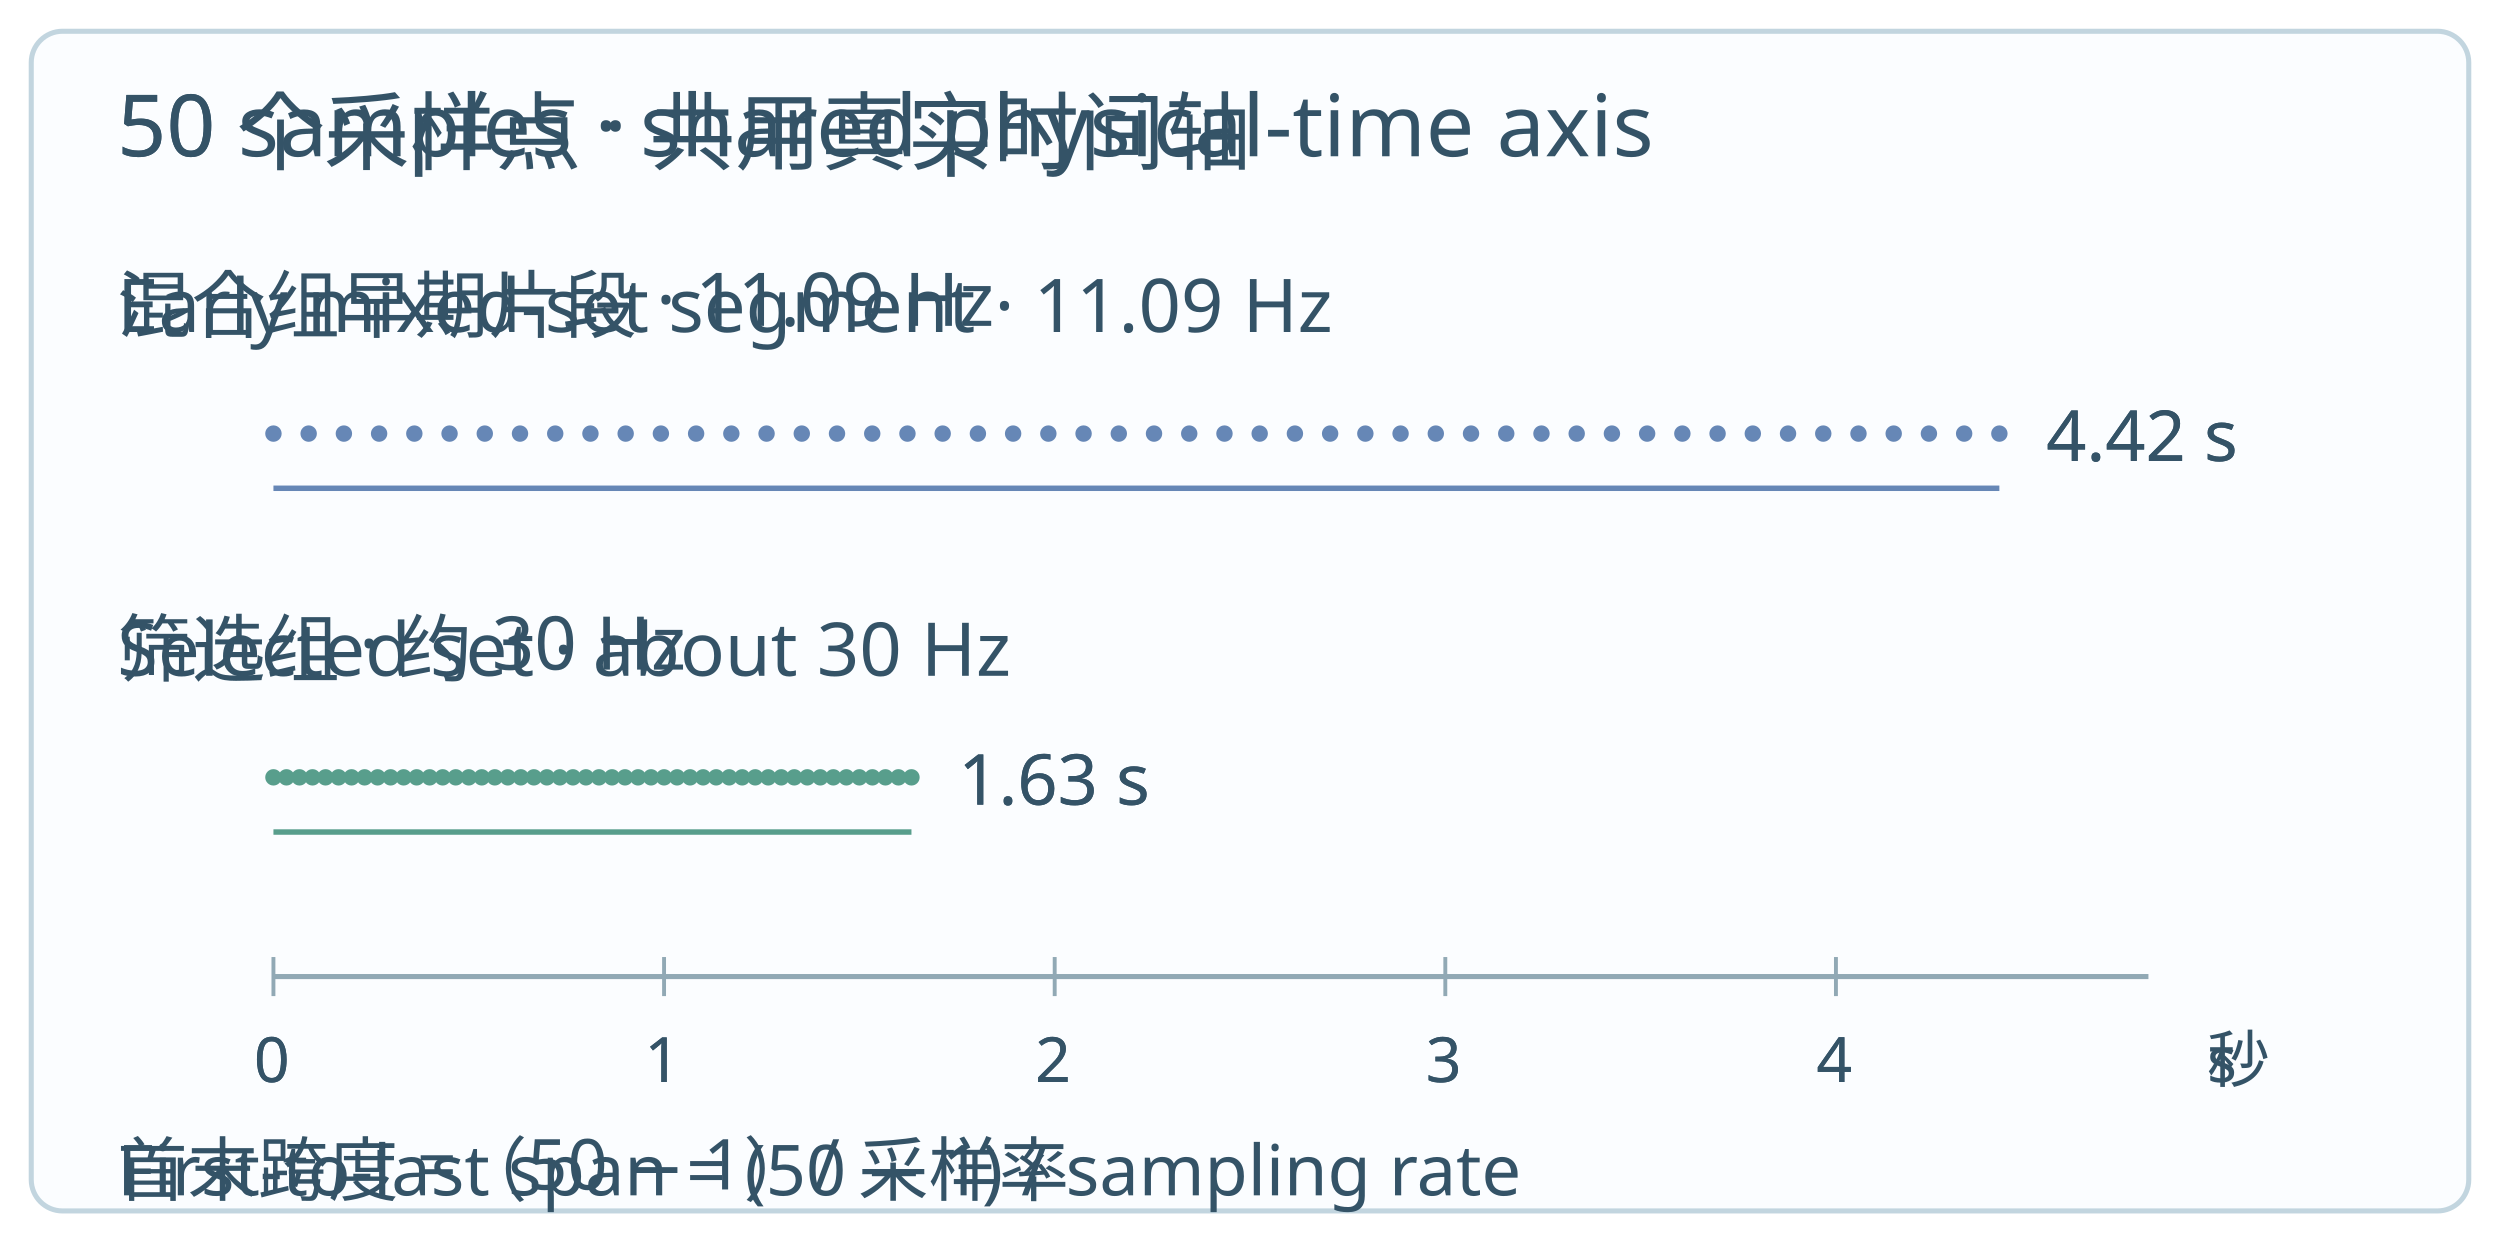
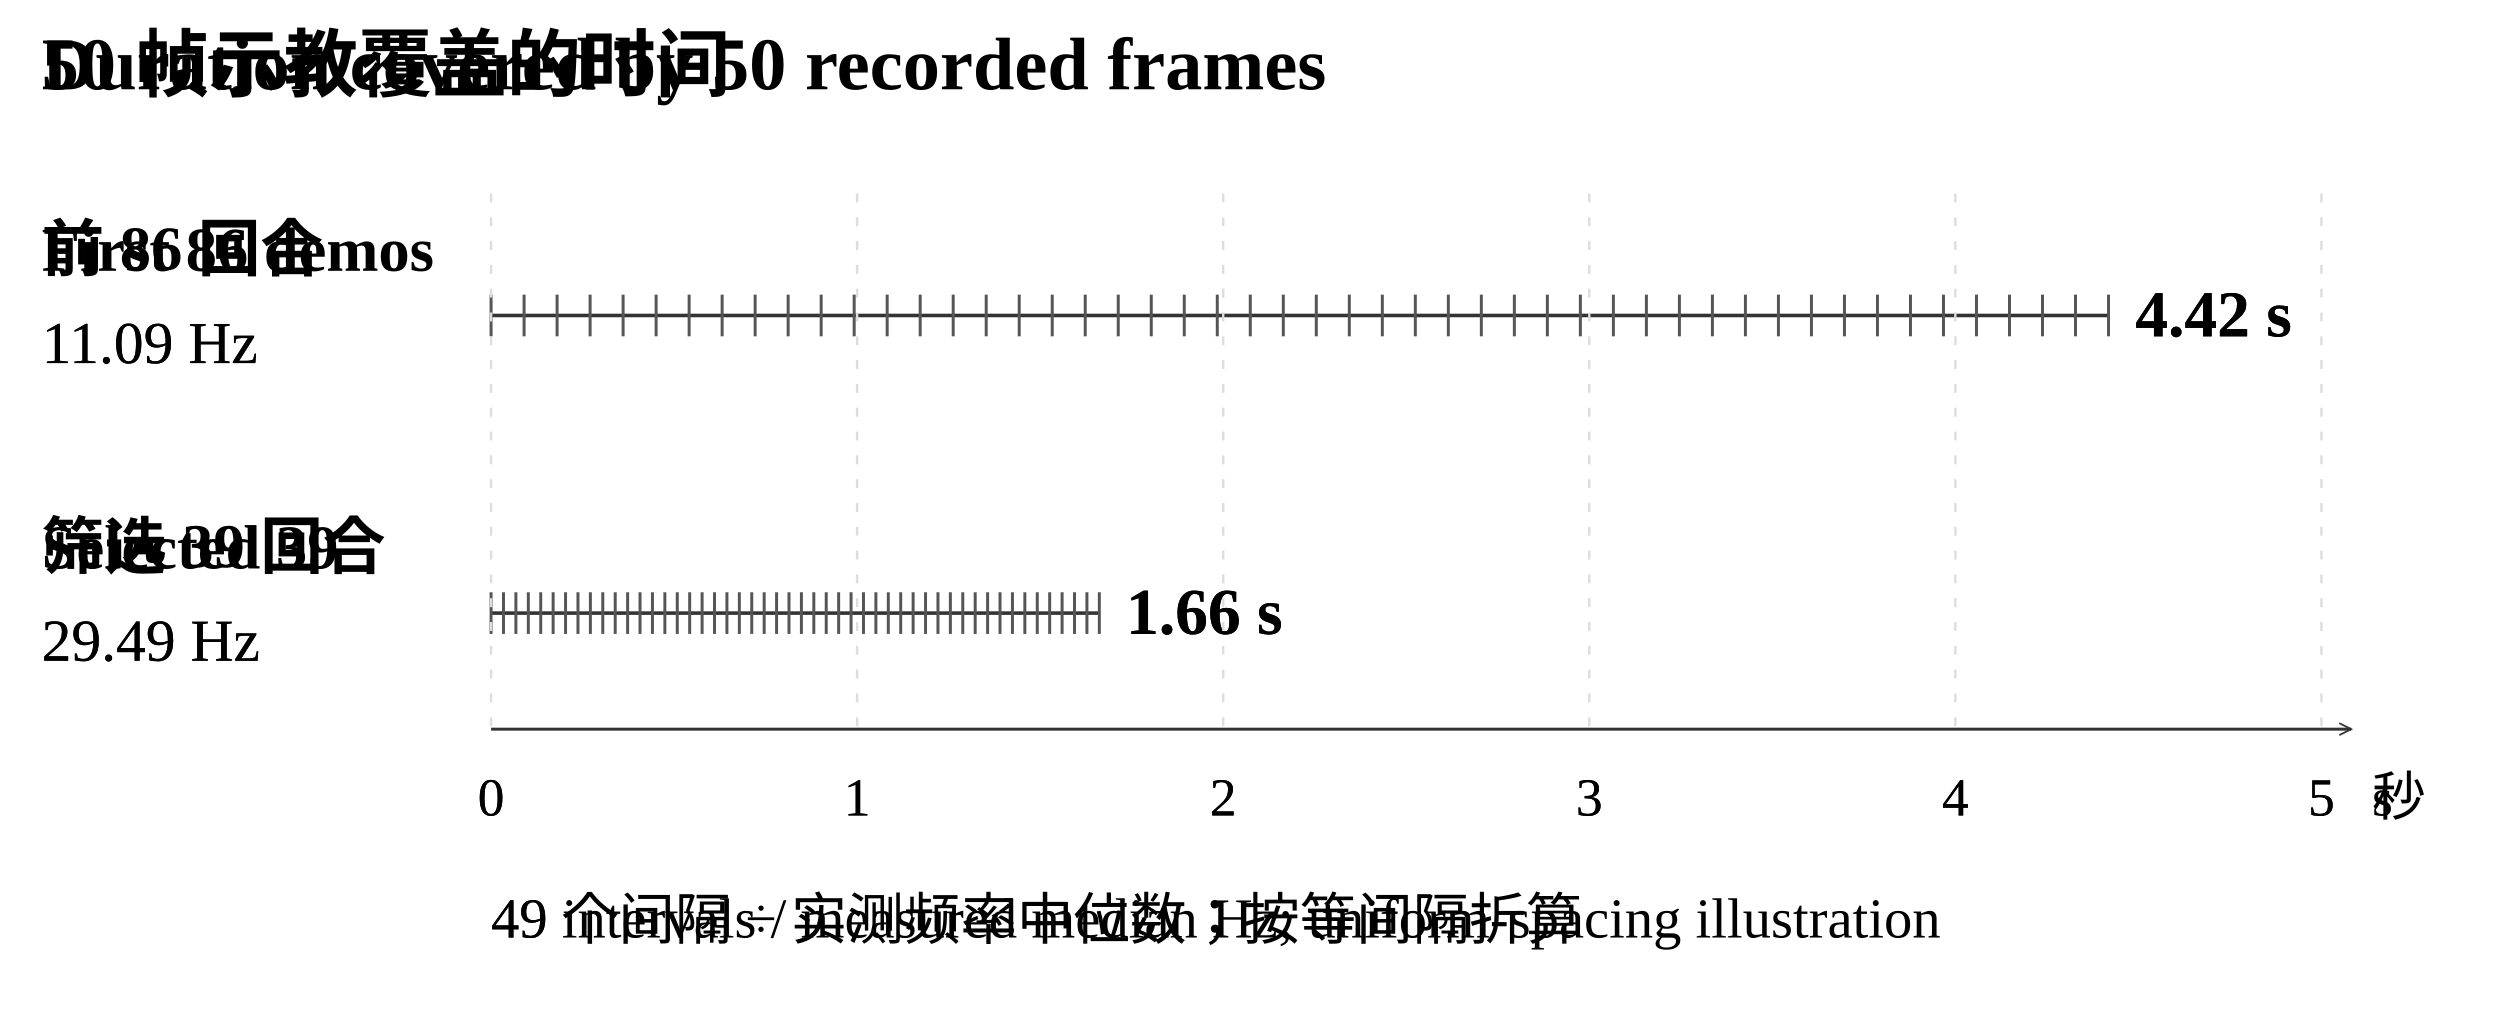
- <svg xmlns="http://www.w3.org/2000/svg" viewBox="0 0 640 320" role="img" aria-label="50 samples at two recording rates" class="work-diagram">
-   <rect x="8" y="8" width="624" height="302" rx="8" fill="#fbfdff" stroke="#c2d5df" stroke-width="1.3" />
-   <g lang="en">
-     <text x="30" y="40" fill="#345367" font-size="22" font-family="IBM Plex Sans,Noto Sans SC,sans-serif">50 samples · shared physical-time axis</text>
-   </g>
-   <g lang="zh-CN">
-     <text x="30" y="40" fill="#345367" font-size="22" font-family="IBM Plex Sans,Noto Sans SC,sans-serif">50 个采样点 · 共用真实时间轴</text>
-   </g>
-   <g lang="en">
-     <text x="30" y="85" fill="#345367" font-size="19" font-family="IBM Plex Sans,Noto Sans SC,sans-serif">Early mixed-set segment · 11.09 Hz</text>
-   </g>
-   <g lang="zh-CN">
-     <text x="30" y="85" fill="#345367" font-size="19" font-family="IBM Plex Sans,Noto Sans SC,sans-serif">混合组早期片段 · 11.09 Hz</text>
-   </g>
-   <g lang="en">
-     <text x="30" y="173" fill="#345367" font-size="19" font-family="IBM Plex Sans,Noto Sans SC,sans-serif">Selected set · about 30 Hz</text>
-   </g>
-   <g lang="zh-CN">
-     <text x="30" y="173" fill="#345367" font-size="19" font-family="IBM Plex Sans,Noto Sans SC,sans-serif">筛选组 · 约 30 Hz</text>
-   </g>
-   <circle cx="70.000" cy="111" r="2.1" fill="#6687b6" />
-   <circle cx="79.017" cy="111" r="2.1" fill="#6687b6" />
-   <circle cx="88.034" cy="111" r="2.1" fill="#6687b6" />
-   <circle cx="97.051" cy="111" r="2.1" fill="#6687b6" />
-   <circle cx="106.069" cy="111" r="2.1" fill="#6687b6" />
-   <circle cx="115.086" cy="111" r="2.1" fill="#6687b6" />
-   <circle cx="124.103" cy="111" r="2.1" fill="#6687b6" />
-   <circle cx="133.120" cy="111" r="2.1" fill="#6687b6" />
-   <circle cx="142.137" cy="111" r="2.1" fill="#6687b6" />
-   <circle cx="151.154" cy="111" r="2.1" fill="#6687b6" />
-   <circle cx="160.171" cy="111" r="2.1" fill="#6687b6" />
-   <circle cx="169.188" cy="111" r="2.1" fill="#6687b6" />
-   <circle cx="178.206" cy="111" r="2.1" fill="#6687b6" />
-   <circle cx="187.223" cy="111" r="2.1" fill="#6687b6" />
-   <circle cx="196.240" cy="111" r="2.1" fill="#6687b6" />
-   <circle cx="205.257" cy="111" r="2.1" fill="#6687b6" />
-   <circle cx="214.274" cy="111" r="2.1" fill="#6687b6" />
-   <circle cx="223.291" cy="111" r="2.1" fill="#6687b6" />
-   <circle cx="232.308" cy="111" r="2.1" fill="#6687b6" />
-   <circle cx="241.326" cy="111" r="2.1" fill="#6687b6" />
-   <circle cx="250.343" cy="111" r="2.1" fill="#6687b6" />
-   <circle cx="259.360" cy="111" r="2.1" fill="#6687b6" />
-   <circle cx="268.377" cy="111" r="2.1" fill="#6687b6" />
-   <circle cx="277.394" cy="111" r="2.1" fill="#6687b6" />
-   <circle cx="286.411" cy="111" r="2.1" fill="#6687b6" />
-   <circle cx="295.428" cy="111" r="2.1" fill="#6687b6" />
-   <circle cx="304.445" cy="111" r="2.1" fill="#6687b6" />
-   <circle cx="313.463" cy="111" r="2.1" fill="#6687b6" />
-   <circle cx="322.480" cy="111" r="2.1" fill="#6687b6" />
-   <circle cx="331.497" cy="111" r="2.1" fill="#6687b6" />
-   <circle cx="340.514" cy="111" r="2.1" fill="#6687b6" />
-   <circle cx="349.531" cy="111" r="2.1" fill="#6687b6" />
-   <circle cx="358.548" cy="111" r="2.1" fill="#6687b6" />
-   <circle cx="367.565" cy="111" r="2.1" fill="#6687b6" />
-   <circle cx="376.583" cy="111" r="2.1" fill="#6687b6" />
-   <circle cx="385.600" cy="111" r="2.1" fill="#6687b6" />
-   <circle cx="394.617" cy="111" r="2.1" fill="#6687b6" />
-   <circle cx="403.634" cy="111" r="2.1" fill="#6687b6" />
-   <circle cx="412.651" cy="111" r="2.1" fill="#6687b6" />
-   <circle cx="421.668" cy="111" r="2.1" fill="#6687b6" />
-   <circle cx="430.685" cy="111" r="2.1" fill="#6687b6" />
-   <circle cx="439.702" cy="111" r="2.1" fill="#6687b6" />
-   <circle cx="448.720" cy="111" r="2.1" fill="#6687b6" />
-   <circle cx="457.737" cy="111" r="2.1" fill="#6687b6" />
-   <circle cx="466.754" cy="111" r="2.1" fill="#6687b6" />
-   <circle cx="475.771" cy="111" r="2.1" fill="#6687b6" />
-   <circle cx="484.788" cy="111" r="2.1" fill="#6687b6" />
-   <circle cx="493.805" cy="111" r="2.1" fill="#6687b6" />
-   <circle cx="502.822" cy="111" r="2.1" fill="#6687b6" />
-   <circle cx="511.839" cy="111" r="2.1" fill="#6687b6" />
-   <path d="M70 125 H511.839" stroke="#6687b6" stroke-width="1.4" />
-   <g lang="en">
-     <text x="523.839" y="118" fill="#345367" font-size="18" font-family="IBM Plex Sans,Noto Sans SC,sans-serif">4.42 s</text>
-   </g>
-   <g lang="zh-CN">
-     <text x="523.839" y="118" fill="#345367" font-size="18" font-family="IBM Plex Sans,Noto Sans SC,sans-serif">4.42 s</text>
-   </g>
-   <circle cx="70.000" cy="199" r="2.1" fill="#589e8c" />
-   <circle cx="73.333" cy="199" r="2.1" fill="#589e8c" />
-   <circle cx="76.667" cy="199" r="2.1" fill="#589e8c" />
-   <circle cx="80.000" cy="199" r="2.1" fill="#589e8c" />
-   <circle cx="83.333" cy="199" r="2.1" fill="#589e8c" />
-   <circle cx="86.667" cy="199" r="2.1" fill="#589e8c" />
-   <circle cx="90.000" cy="199" r="2.1" fill="#589e8c" />
-   <circle cx="93.333" cy="199" r="2.1" fill="#589e8c" />
-   <circle cx="96.667" cy="199" r="2.1" fill="#589e8c" />
-   <circle cx="100.000" cy="199" r="2.1" fill="#589e8c" />
-   <circle cx="103.333" cy="199" r="2.1" fill="#589e8c" />
-   <circle cx="106.667" cy="199" r="2.1" fill="#589e8c" />
-   <circle cx="110.000" cy="199" r="2.1" fill="#589e8c" />
-   <circle cx="113.333" cy="199" r="2.1" fill="#589e8c" />
-   <circle cx="116.667" cy="199" r="2.1" fill="#589e8c" />
-   <circle cx="120.000" cy="199" r="2.1" fill="#589e8c" />
-   <circle cx="123.333" cy="199" r="2.1" fill="#589e8c" />
-   <circle cx="126.667" cy="199" r="2.1" fill="#589e8c" />
-   <circle cx="130.000" cy="199" r="2.1" fill="#589e8c" />
-   <circle cx="133.333" cy="199" r="2.1" fill="#589e8c" />
-   <circle cx="136.667" cy="199" r="2.1" fill="#589e8c" />
-   <circle cx="140.000" cy="199" r="2.1" fill="#589e8c" />
-   <circle cx="143.333" cy="199" r="2.1" fill="#589e8c" />
-   <circle cx="146.667" cy="199" r="2.1" fill="#589e8c" />
-   <circle cx="150.000" cy="199" r="2.1" fill="#589e8c" />
-   <circle cx="153.333" cy="199" r="2.1" fill="#589e8c" />
-   <circle cx="156.667" cy="199" r="2.1" fill="#589e8c" />
-   <circle cx="160.000" cy="199" r="2.1" fill="#589e8c" />
-   <circle cx="163.333" cy="199" r="2.1" fill="#589e8c" />
-   <circle cx="166.667" cy="199" r="2.1" fill="#589e8c" />
-   <circle cx="170.000" cy="199" r="2.1" fill="#589e8c" />
-   <circle cx="173.333" cy="199" r="2.1" fill="#589e8c" />
-   <circle cx="176.667" cy="199" r="2.1" fill="#589e8c" />
-   <circle cx="180.000" cy="199" r="2.1" fill="#589e8c" />
-   <circle cx="183.333" cy="199" r="2.1" fill="#589e8c" />
-   <circle cx="186.667" cy="199" r="2.1" fill="#589e8c" />
-   <circle cx="190.000" cy="199" r="2.1" fill="#589e8c" />
-   <circle cx="193.333" cy="199" r="2.1" fill="#589e8c" />
-   <circle cx="196.667" cy="199" r="2.1" fill="#589e8c" />
-   <circle cx="200.000" cy="199" r="2.1" fill="#589e8c" />
-   <circle cx="203.333" cy="199" r="2.1" fill="#589e8c" />
-   <circle cx="206.667" cy="199" r="2.1" fill="#589e8c" />
-   <circle cx="210.000" cy="199" r="2.1" fill="#589e8c" />
-   <circle cx="213.333" cy="199" r="2.1" fill="#589e8c" />
-   <circle cx="216.667" cy="199" r="2.1" fill="#589e8c" />
-   <circle cx="220.000" cy="199" r="2.1" fill="#589e8c" />
-   <circle cx="223.333" cy="199" r="2.1" fill="#589e8c" />
-   <circle cx="226.667" cy="199" r="2.1" fill="#589e8c" />
-   <circle cx="230.000" cy="199" r="2.1" fill="#589e8c" />
-   <circle cx="233.333" cy="199" r="2.1" fill="#589e8c" />
-   <path d="M70 213 H233.333" stroke="#589e8c" stroke-width="1.4" />
-   <g lang="en">
-     <text x="245.333" y="206" fill="#345367" font-size="18" font-family="IBM Plex Sans,Noto Sans SC,sans-serif">1.63 s</text>
-   </g>
-   <g lang="zh-CN">
-     <text x="245.333" y="206" fill="#345367" font-size="18" font-family="IBM Plex Sans,Noto Sans SC,sans-serif">1.63 s</text>
-   </g>
-   <path d="M70 250H550" stroke="#91a9b5" stroke-width="1.3" />
-   <path d="M70 245V255" stroke="#91a9b5" />
-   <g lang="en">
-     <text x="65" y="277" fill="#345367" font-size="16" font-family="IBM Plex Sans,Noto Sans SC,sans-serif">0</text>
-   </g>
-   <g lang="zh-CN">
-     <text x="65" y="277" fill="#345367" font-size="16" font-family="IBM Plex Sans,Noto Sans SC,sans-serif">0</text>
-   </g>
-   <path d="M170 245V255" stroke="#91a9b5" />
-   <g lang="en">
-     <text x="165" y="277" fill="#345367" font-size="16" font-family="IBM Plex Sans,Noto Sans SC,sans-serif">1</text>
-   </g>
-   <g lang="zh-CN">
-     <text x="165" y="277" fill="#345367" font-size="16" font-family="IBM Plex Sans,Noto Sans SC,sans-serif">1</text>
-   </g>
-   <path d="M270 245V255" stroke="#91a9b5" />
-   <g lang="en">
-     <text x="265" y="277" fill="#345367" font-size="16" font-family="IBM Plex Sans,Noto Sans SC,sans-serif">2</text>
-   </g>
-   <g lang="zh-CN">
-     <text x="265" y="277" fill="#345367" font-size="16" font-family="IBM Plex Sans,Noto Sans SC,sans-serif">2</text>
-   </g>
-   <path d="M370 245V255" stroke="#91a9b5" />
-   <g lang="en">
-     <text x="365" y="277" fill="#345367" font-size="16" font-family="IBM Plex Sans,Noto Sans SC,sans-serif">3</text>
-   </g>
-   <g lang="zh-CN">
-     <text x="365" y="277" fill="#345367" font-size="16" font-family="IBM Plex Sans,Noto Sans SC,sans-serif">3</text>
-   </g>
-   <path d="M470 245V255" stroke="#91a9b5" />
-   <g lang="en">
-     <text x="465" y="277" fill="#345367" font-size="16" font-family="IBM Plex Sans,Noto Sans SC,sans-serif">4</text>
-   </g>
-   <g lang="zh-CN">
-     <text x="465" y="277" fill="#345367" font-size="16" font-family="IBM Plex Sans,Noto Sans SC,sans-serif">4</text>
-   </g>
-   <g lang="en">
-     <text x="565" y="277" fill="#345367" font-size="16" font-family="IBM Plex Sans,Noto Sans SC,sans-serif">s</text>
-   </g>
-   <g lang="zh-CN">
-     <text x="565" y="277" fill="#345367" font-size="16" font-family="IBM Plex Sans,Noto Sans SC,sans-serif">秒</text>
-   </g>
-   <g lang="en">
-     <text x="30" y="306" fill="#345367" font-size="18" font-family="IBM Plex Sans,Noto Sans SC,sans-serif">First-to-last span = (50 − 1) / sampling rate</text>
-   </g>
-   <g lang="zh-CN">
-     <text x="30" y="306" fill="#345367" font-size="18" font-family="IBM Plex Sans,Noto Sans SC,sans-serif">首末跨度 =（50 − 1）/ 采样率</text>
+ <svg xmlns="http://www.w3.org/2000/svg" viewBox="0 0 840 340" role="img" aria-label="Fifty frames span 4.42 seconds at 11.09 Hz and 1.66 seconds at 29.49 Hz" class="work-diagram work-mono-diagram">
+   <defs>
+     <marker id="work-sampling-arrow" viewBox="0 0 10 10" refX="9" refY="5" markerWidth="5" markerHeight="5" orient="auto">
+       <path d="M1 1L9 5L1 9" fill="none" stroke="#333" stroke-width="1.2" />
+     </marker>
+   </defs>
+   <g lang="en">
+     <text x="14" y="30" font-size="25" font-weight="600" text-anchor="start">Duration covered by 50 recorded frames</text>
+   </g>
+   <g lang="zh-CN">
+     <text x="14" y="30" font-size="25" font-weight="600" text-anchor="start">50 帧示教覆盖的时间</text>
+   </g>
+   <g lang="en">
+     <text x="14" y="91" font-size="21" font-weight="600" text-anchor="start">First 86 demos</text>
+   </g>
+   <g lang="zh-CN">
+     <text x="14" y="91" font-size="21" font-weight="600" text-anchor="start">前 86 回合</text>
+   </g>
+   <g lang="en">
+     <text x="14" y="122" font-size="20" font-weight="400" text-anchor="start">11.09 Hz</text>
+   </g>
+   <g lang="zh-CN">
+     <text x="14" y="122" font-size="20" font-weight="400" text-anchor="start">11.09 Hz</text>
+   </g>
+   <path d="M165 106H708.463" stroke="#333" stroke-width="1.2" />
+   <path d="M165.000 99v14" stroke="#555" stroke-width="1" />
+   <path d="M176.091 99v14" stroke="#555" stroke-width="1" />
+   <path d="M187.182 99v14" stroke="#555" stroke-width="1" />
+   <path d="M198.273 99v14" stroke="#555" stroke-width="1" />
+   <path d="M209.364 99v14" stroke="#555" stroke-width="1" />
+   <path d="M220.455 99v14" stroke="#555" stroke-width="1" />
+   <path d="M231.546 99v14" stroke="#555" stroke-width="1" />
+   <path d="M242.638 99v14" stroke="#555" stroke-width="1" />
+   <path d="M253.729 99v14" stroke="#555" stroke-width="1" />
+   <path d="M264.820 99v14" stroke="#555" stroke-width="1" />
+   <path d="M275.911 99v14" stroke="#555" stroke-width="1" />
+   <path d="M287.002 99v14" stroke="#555" stroke-width="1" />
+   <path d="M298.093 99v14" stroke="#555" stroke-width="1" />
+   <path d="M309.184 99v14" stroke="#555" stroke-width="1" />
+   <path d="M320.275 99v14" stroke="#555" stroke-width="1" />
+   <path d="M331.366 99v14" stroke="#555" stroke-width="1" />
+   <path d="M342.457 99v14" stroke="#555" stroke-width="1" />
+   <path d="M353.548 99v14" stroke="#555" stroke-width="1" />
+   <path d="M364.639 99v14" stroke="#555" stroke-width="1" />
+   <path d="M375.730 99v14" stroke="#555" stroke-width="1" />
+   <path d="M386.821 99v14" stroke="#555" stroke-width="1" />
+   <path d="M397.913 99v14" stroke="#555" stroke-width="1" />
+   <path d="M409.004 99v14" stroke="#555" stroke-width="1" />
+   <path d="M420.095 99v14" stroke="#555" stroke-width="1" />
+   <path d="M431.186 99v14" stroke="#555" stroke-width="1" />
+   <path d="M442.277 99v14" stroke="#555" stroke-width="1" />
+   <path d="M453.368 99v14" stroke="#555" stroke-width="1" />
+   <path d="M464.459 99v14" stroke="#555" stroke-width="1" />
+   <path d="M475.550 99v14" stroke="#555" stroke-width="1" />
+   <path d="M486.641 99v14" stroke="#555" stroke-width="1" />
+   <path d="M497.732 99v14" stroke="#555" stroke-width="1" />
+   <path d="M508.823 99v14" stroke="#555" stroke-width="1" />
+   <path d="M519.914 99v14" stroke="#555" stroke-width="1" />
+   <path d="M531.005 99v14" stroke="#555" stroke-width="1" />
+   <path d="M542.096 99v14" stroke="#555" stroke-width="1" />
+   <path d="M553.188 99v14" stroke="#555" stroke-width="1" />
+   <path d="M564.279 99v14" stroke="#555" stroke-width="1" />
+   <path d="M575.370 99v14" stroke="#555" stroke-width="1" />
+   <path d="M586.461 99v14" stroke="#555" stroke-width="1" />
+   <path d="M597.552 99v14" stroke="#555" stroke-width="1" />
+   <path d="M608.643 99v14" stroke="#555" stroke-width="1" />
+   <path d="M619.734 99v14" stroke="#555" stroke-width="1" />
+   <path d="M630.825 99v14" stroke="#555" stroke-width="1" />
+   <path d="M641.916 99v14" stroke="#555" stroke-width="1" />
+   <path d="M653.007 99v14" stroke="#555" stroke-width="1" />
+   <path d="M664.098 99v14" stroke="#555" stroke-width="1" />
+   <path d="M675.189 99v14" stroke="#555" stroke-width="1" />
+   <path d="M686.280 99v14" stroke="#555" stroke-width="1" />
+   <path d="M697.372 99v14" stroke="#555" stroke-width="1" />
+   <path d="M708.463 99v14" stroke="#555" stroke-width="1" />
+   <g lang="en">
+     <text x="717.463" y="113" font-size="22" font-weight="600" text-anchor="start">4.42 s</text>
+   </g>
+   <g lang="zh-CN">
+     <text x="717.463" y="113" font-size="22" font-weight="600" text-anchor="start">4.42 s</text>
+   </g>
+   <g lang="en">
+     <text x="14" y="191" font-size="21" font-weight="600" text-anchor="start">Selected 39</text>
+   </g>
+   <g lang="zh-CN">
+     <text x="14" y="191" font-size="21" font-weight="600" text-anchor="start">筛选 39 回合</text>
+   </g>
+   <g lang="en">
+     <text x="14" y="222" font-size="20" font-weight="400" text-anchor="start">29.49 Hz</text>
+   </g>
+   <g lang="zh-CN">
+     <text x="14" y="222" font-size="20" font-weight="400" text-anchor="start">29.49 Hz</text>
+   </g>
+   <path d="M165 206H369.374" stroke="#333" stroke-width="1.2" />
+   <path d="M165.000 199v14" stroke="#555" stroke-width="1" />
+   <path d="M169.171 199v14" stroke="#555" stroke-width="1" />
+   <path d="M173.342 199v14" stroke="#555" stroke-width="1" />
+   <path d="M177.513 199v14" stroke="#555" stroke-width="1" />
+   <path d="M181.684 199v14" stroke="#555" stroke-width="1" />
+   <path d="M185.855 199v14" stroke="#555" stroke-width="1" />
+   <path d="M190.025 199v14" stroke="#555" stroke-width="1" />
+   <path d="M194.196 199v14" stroke="#555" stroke-width="1" />
+   <path d="M198.367 199v14" stroke="#555" stroke-width="1" />
+   <path d="M202.538 199v14" stroke="#555" stroke-width="1" />
+   <path d="M206.709 199v14" stroke="#555" stroke-width="1" />
+   <path d="M210.880 199v14" stroke="#555" stroke-width="1" />
+   <path d="M215.051 199v14" stroke="#555" stroke-width="1" />
+   <path d="M219.222 199v14" stroke="#555" stroke-width="1" />
+   <path d="M223.393 199v14" stroke="#555" stroke-width="1" />
+   <path d="M227.564 199v14" stroke="#555" stroke-width="1" />
+   <path d="M231.734 199v14" stroke="#555" stroke-width="1" />
+   <path d="M235.905 199v14" stroke="#555" stroke-width="1" />
+   <path d="M240.076 199v14" stroke="#555" stroke-width="1" />
+   <path d="M244.247 199v14" stroke="#555" stroke-width="1" />
+   <path d="M248.418 199v14" stroke="#555" stroke-width="1" />
+   <path d="M252.589 199v14" stroke="#555" stroke-width="1" />
+   <path d="M256.760 199v14" stroke="#555" stroke-width="1" />
+   <path d="M260.931 199v14" stroke="#555" stroke-width="1" />
+   <path d="M265.102 199v14" stroke="#555" stroke-width="1" />
+   <path d="M269.273 199v14" stroke="#555" stroke-width="1" />
+   <path d="M273.444 199v14" stroke="#555" stroke-width="1" />
+   <path d="M277.614 199v14" stroke="#555" stroke-width="1" />
+   <path d="M281.785 199v14" stroke="#555" stroke-width="1" />
+   <path d="M285.956 199v14" stroke="#555" stroke-width="1" />
+   <path d="M290.127 199v14" stroke="#555" stroke-width="1" />
+   <path d="M294.298 199v14" stroke="#555" stroke-width="1" />
+   <path d="M298.469 199v14" stroke="#555" stroke-width="1" />
+   <path d="M302.640 199v14" stroke="#555" stroke-width="1" />
+   <path d="M306.811 199v14" stroke="#555" stroke-width="1" />
+   <path d="M310.982 199v14" stroke="#555" stroke-width="1" />
+   <path d="M315.153 199v14" stroke="#555" stroke-width="1" />
+   <path d="M319.323 199v14" stroke="#555" stroke-width="1" />
+   <path d="M323.494 199v14" stroke="#555" stroke-width="1" />
+   <path d="M327.665 199v14" stroke="#555" stroke-width="1" />
+   <path d="M331.836 199v14" stroke="#555" stroke-width="1" />
+   <path d="M336.007 199v14" stroke="#555" stroke-width="1" />
+   <path d="M340.178 199v14" stroke="#555" stroke-width="1" />
+   <path d="M344.349 199v14" stroke="#555" stroke-width="1" />
+   <path d="M348.520 199v14" stroke="#555" stroke-width="1" />
+   <path d="M352.691 199v14" stroke="#555" stroke-width="1" />
+   <path d="M356.862 199v14" stroke="#555" stroke-width="1" />
+   <path d="M361.033 199v14" stroke="#555" stroke-width="1" />
+   <path d="M365.203 199v14" stroke="#555" stroke-width="1" />
+   <path d="M369.374 199v14" stroke="#555" stroke-width="1" />
+   <g lang="en">
+     <text x="378.374" y="213" font-size="22" font-weight="600" text-anchor="start">1.66 s</text>
+   </g>
+   <g lang="zh-CN">
+     <text x="378.374" y="213" font-size="22" font-weight="600" text-anchor="start">1.66 s</text>
+   </g>
+   <path d="M165 65V245" stroke="#ddd" stroke-width="0.8" stroke-dasharray="3 5" />
+   <g lang="en">
+     <text x="165" y="274" font-size="18" font-weight="400" text-anchor="middle">0</text>
+   </g>
+   <g lang="zh-CN">
+     <text x="165" y="274" font-size="18" font-weight="400" text-anchor="middle">0</text>
+   </g>
+   <path d="M288 65V245" stroke="#ddd" stroke-width="0.8" stroke-dasharray="3 5" />
+   <g lang="en">
+     <text x="288" y="274" font-size="18" font-weight="400" text-anchor="middle">1</text>
+   </g>
+   <g lang="zh-CN">
+     <text x="288" y="274" font-size="18" font-weight="400" text-anchor="middle">1</text>
+   </g>
+   <path d="M411 65V245" stroke="#ddd" stroke-width="0.8" stroke-dasharray="3 5" />
+   <g lang="en">
+     <text x="411" y="274" font-size="18" font-weight="400" text-anchor="middle">2</text>
+   </g>
+   <g lang="zh-CN">
+     <text x="411" y="274" font-size="18" font-weight="400" text-anchor="middle">2</text>
+   </g>
+   <path d="M534 65V245" stroke="#ddd" stroke-width="0.8" stroke-dasharray="3 5" />
+   <g lang="en">
+     <text x="534" y="274" font-size="18" font-weight="400" text-anchor="middle">3</text>
+   </g>
+   <g lang="zh-CN">
+     <text x="534" y="274" font-size="18" font-weight="400" text-anchor="middle">3</text>
+   </g>
+   <path d="M657 65V245" stroke="#ddd" stroke-width="0.8" stroke-dasharray="3 5" />
+   <g lang="en">
+     <text x="657" y="274" font-size="18" font-weight="400" text-anchor="middle">4</text>
+   </g>
+   <g lang="zh-CN">
+     <text x="657" y="274" font-size="18" font-weight="400" text-anchor="middle">4</text>
+   </g>
+   <path d="M780 65V245" stroke="#ddd" stroke-width="0.8" stroke-dasharray="3 5" />
+   <g lang="en">
+     <text x="780" y="274" font-size="18" font-weight="400" text-anchor="middle">5</text>
+   </g>
+   <g lang="zh-CN">
+     <text x="780" y="274" font-size="18" font-weight="400" text-anchor="middle">5</text>
+   </g>
+   <path d="M165 245H790" stroke="#333" stroke-width="1" marker-end="url(#work-sampling-arrow)" />
+   <g lang="en">
+     <text x="797" y="274" font-size="18" font-weight="400" text-anchor="start">s</text>
+   </g>
+   <g lang="zh-CN">
+     <text x="797" y="274" font-size="18" font-weight="400" text-anchor="start">秒</text>
+   </g>
+   <g lang="en">
+     <text x="165" y="315" font-size="19" font-weight="400" text-anchor="start">49 intervals / measured median Hz; uniform-spacing illustration</text>
+   </g>
+   <g lang="zh-CN">
+     <text x="165" y="315" font-size="19" font-weight="400" text-anchor="start">49 个间隔 ÷ 实测频率中位数；按等间隔折算</text>
  </g>
</svg>
